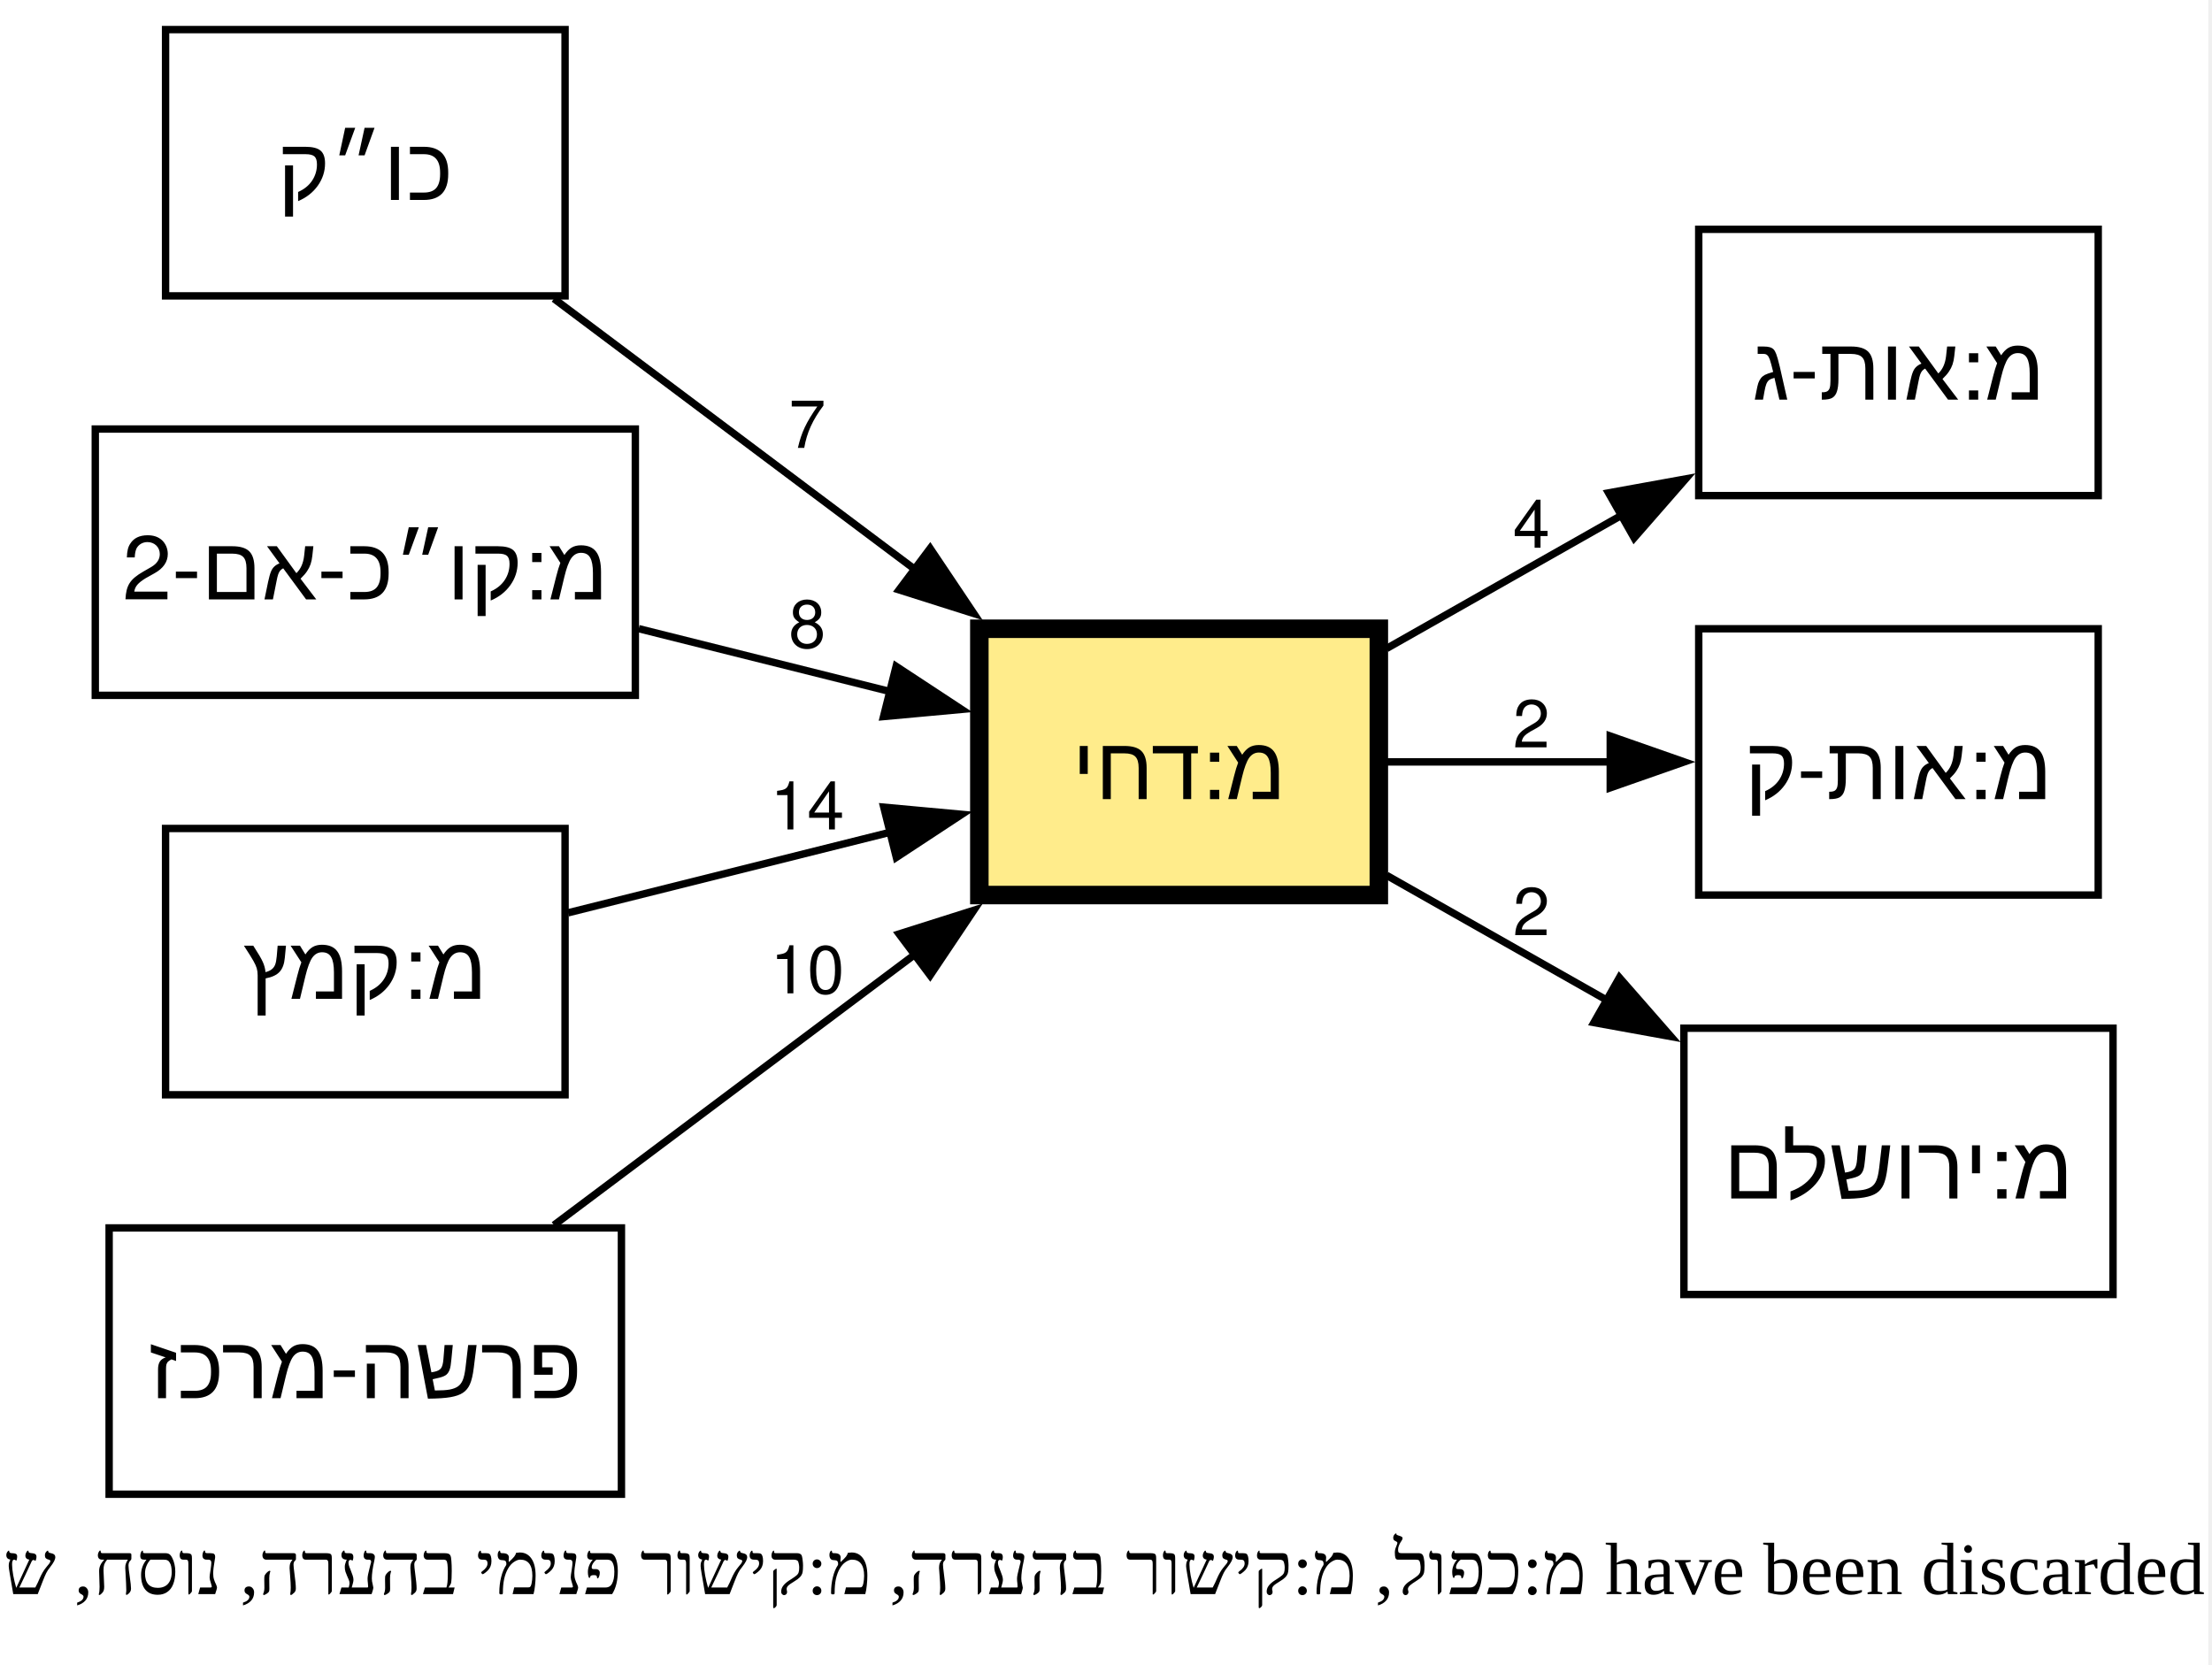
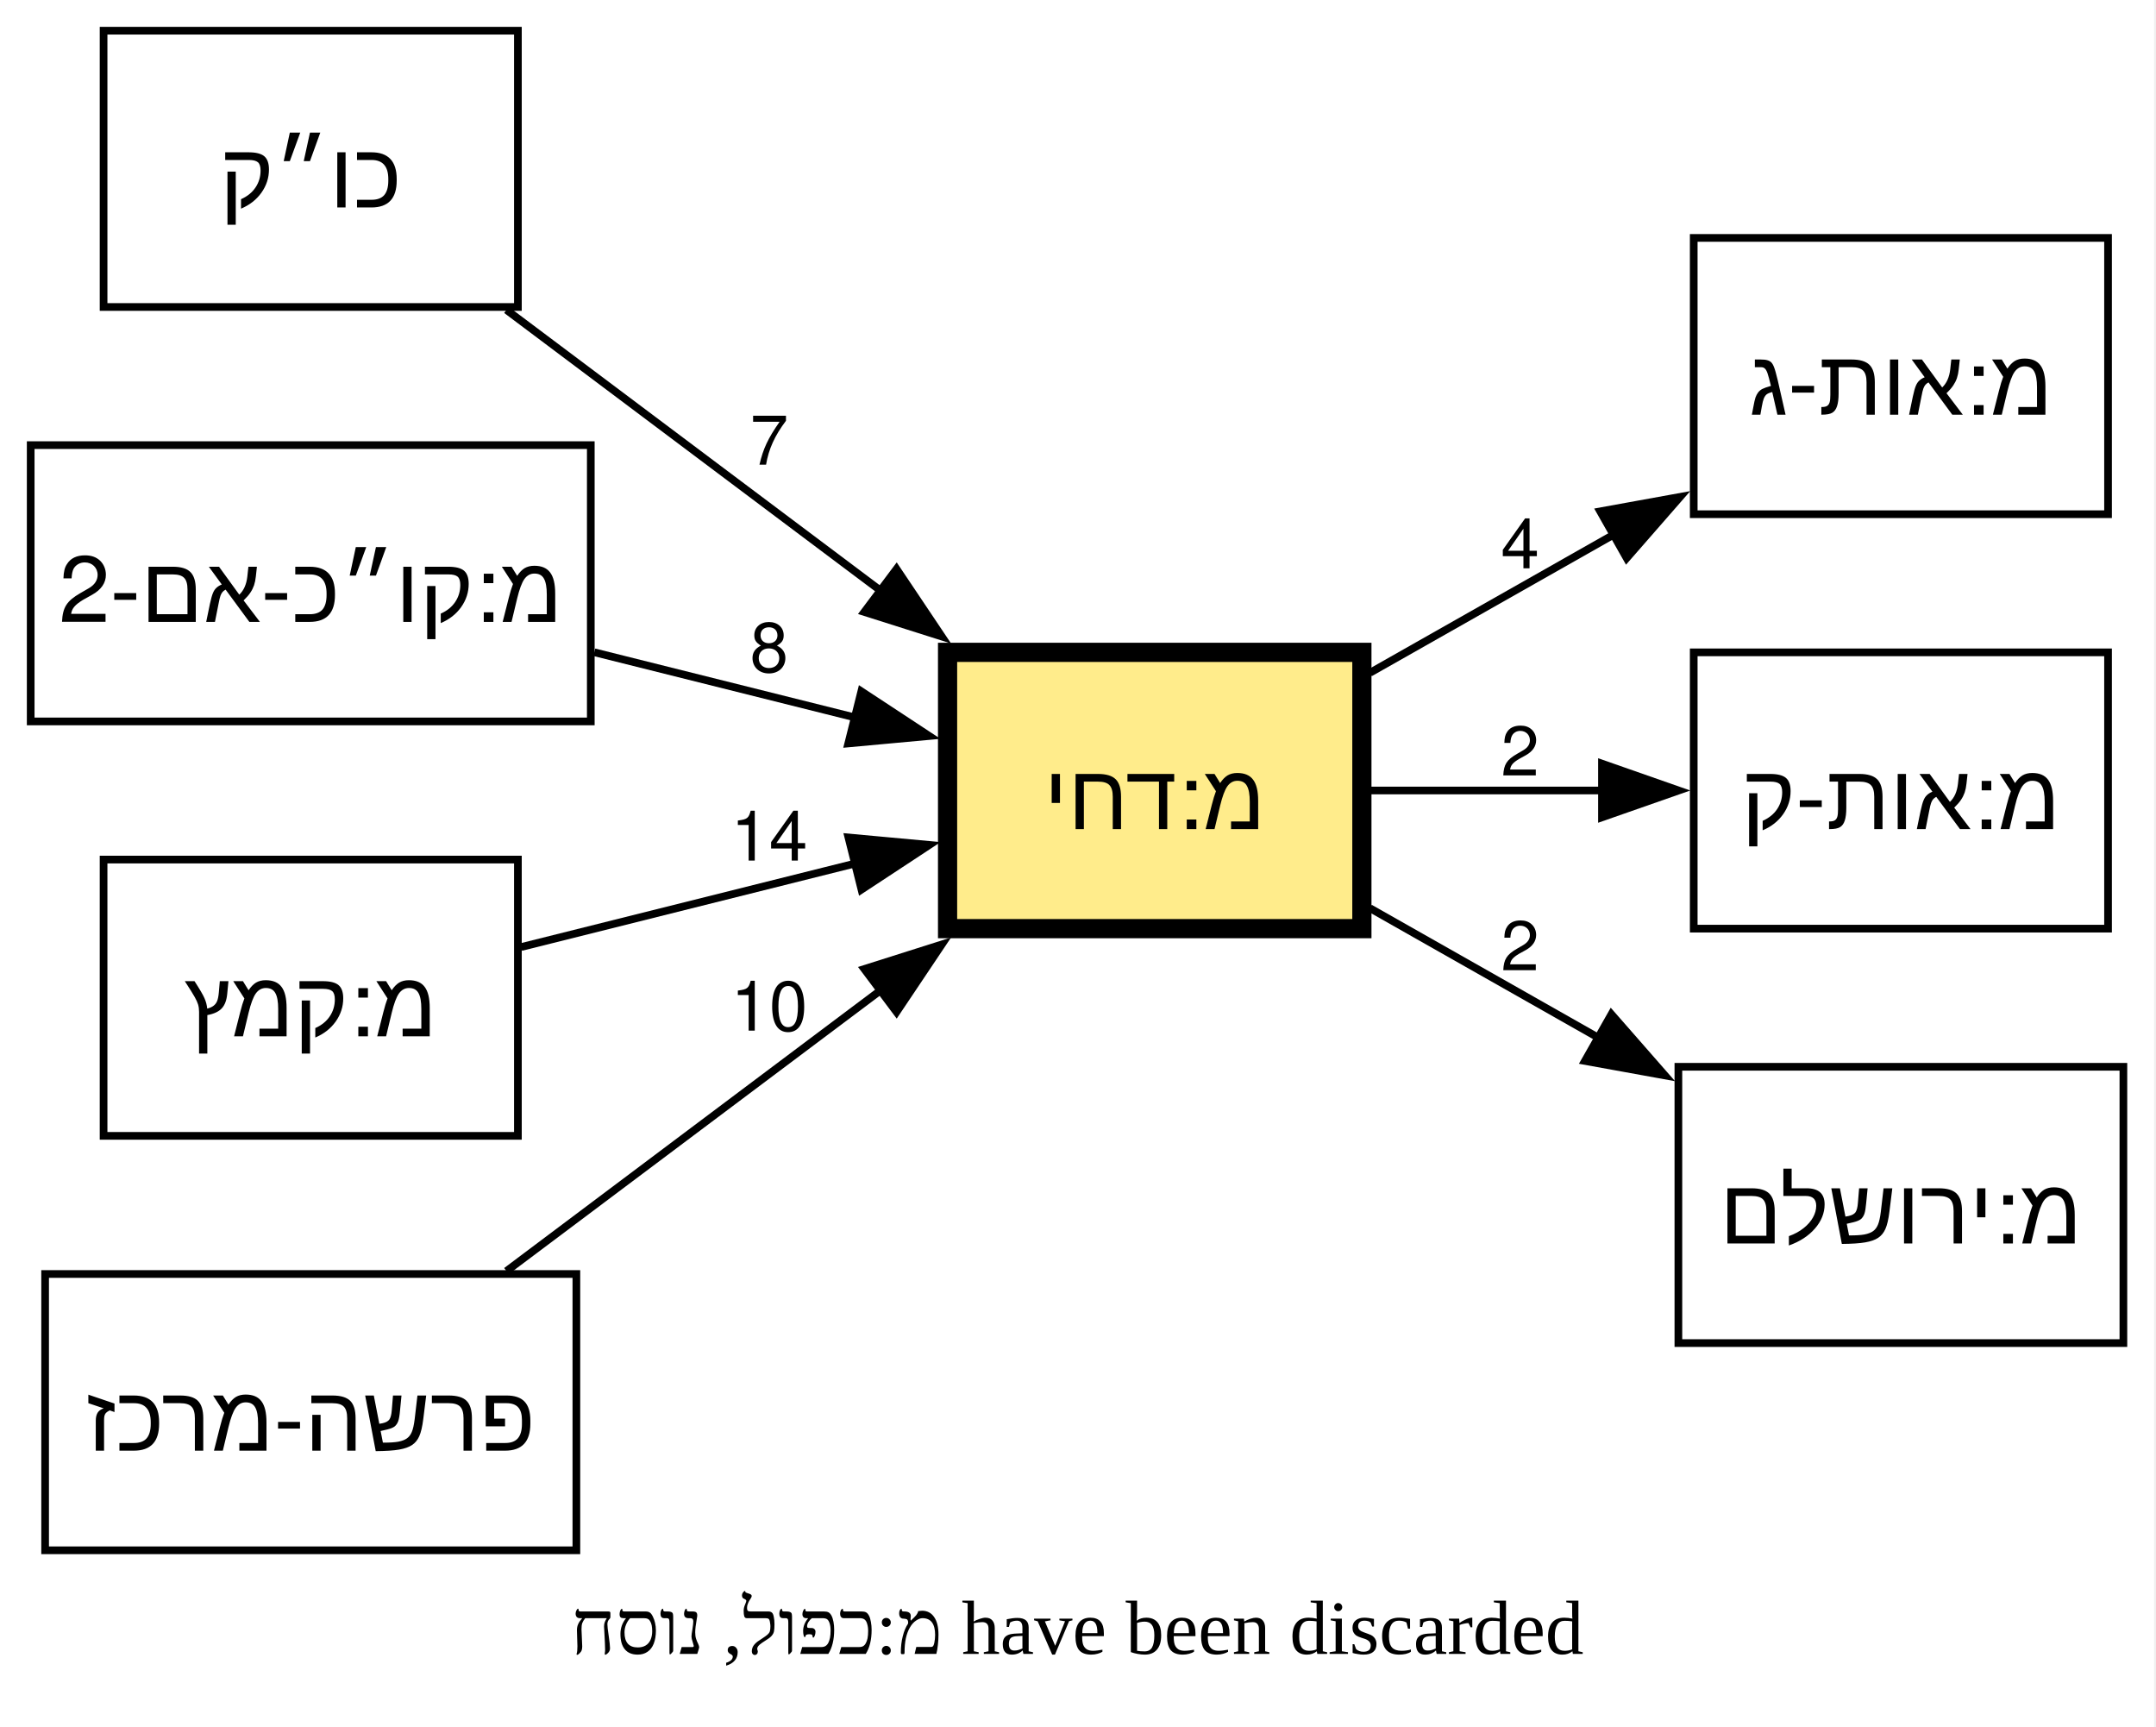
- <svg xmlns="http://www.w3.org/2000/svg" width="299pt" height="225pt" viewBox="0.00 0.00 299.00 225.00">
+ <svg xmlns="http://www.w3.org/2000/svg" width="281pt" height="225pt" viewBox="0.00 0.00 281.00 225.00">
  <g id="graph0" class="graph" transform="scale(1 1) rotate(0) translate(4 221.25)">
-     <polygon fill="white" stroke="none" points="-4,4 -4,-221.25 294.5,-221.25 294.5,4 -4,4" />
-     <text xml:space="preserve" text-anchor="middle" x="145.25" y="-5.75" font-family="Times New Roman,serif" font-size="10.00">מ:כפול, מ:קישור בהערה, מ:קישור פנימי בהערה, נוסח, ש have been discarded</text>
+     <polygon fill="white" stroke="none" points="-4,4 -4,-221.25 276.75,-221.25 276.75,4 -4,4" />
+     <text xml:space="preserve" text-anchor="middle" x="136.38" y="-5.75" font-family="Times New Roman,serif" font-size="10.00">מ:כפול, נוסח have been discarded</text>
    <g id="node1" class="node">
-       <polygon fill="#ffec8b" stroke="black" stroke-width="2.5" points="182.38,-136.25 128.38,-136.25 128.38,-100.25 182.38,-100.25 182.38,-136.25" />
-       <text xml:space="preserve" text-anchor="middle" x="155.38" y="-113.22" font-family="SBL Hebrew,Helvetica" font-size="12.00">מ:דחי</text>
+       <polygon fill="#ffec8b" stroke="black" stroke-width="2.5" points="173.5,-136.25 119.5,-136.25 119.5,-100.25 173.5,-100.25 173.5,-136.25" />
+       <text xml:space="preserve" text-anchor="middle" x="146.5" y="-113.22" font-family="SBL Hebrew,Helvetica" font-size="12.00">מ:דחי</text>
    </g>
    <g id="node3" class="node">
-       <polygon fill="none" stroke="black" points="279.62,-190.25 225.62,-190.25 225.62,-154.25 279.62,-154.25 279.62,-190.25" />
-       <text xml:space="preserve" text-anchor="middle" x="252.62" y="-167.22" font-family="SBL Hebrew,Helvetica" font-size="12.00">מ:אות-ג</text>
+       <polygon fill="none" stroke="black" points="270.75,-190.25 216.75,-190.25 216.75,-154.25 270.75,-154.25 270.75,-190.25" />
+       <text xml:space="preserve" text-anchor="middle" x="243.75" y="-167.22" font-family="SBL Hebrew,Helvetica" font-size="12.00">מ:אות-ג</text>
    </g>
    <g id="edge2" class="edge">
-       <path fill="none" stroke="black" d="M183.42,-133.58C193.33,-139.2 204.73,-145.66 215.33,-151.67" />
-       <polygon fill="black" stroke="black" points="213.43,-154.62 223.86,-156.51 216.89,-148.53 213.43,-154.62" />
-       <text xml:space="preserve" text-anchor="middle" x="203" y="-147.2" font-family="Helvetica,sans-Serif" font-size="9.00">4</text>
+       <path fill="none" stroke="black" d="M174.54,-133.58C184.46,-139.2 195.86,-145.66 206.46,-151.67" />
+       <polygon fill="black" stroke="black" points="204.56,-154.62 214.98,-156.51 208.01,-148.53 204.56,-154.62" />
+       <text xml:space="preserve" text-anchor="middle" x="194.12" y="-147.2" font-family="Helvetica,sans-Serif" font-size="9.00">4</text>
    </g>
    <g id="node4" class="node">
-       <polygon fill="none" stroke="black" points="279.62,-136.25 225.62,-136.25 225.62,-100.25 279.62,-100.25 279.62,-136.25" />
-       <text xml:space="preserve" text-anchor="middle" x="252.62" y="-113.22" font-family="SBL Hebrew,Helvetica" font-size="12.00">מ:אות-ק</text>
+       <polygon fill="none" stroke="black" points="270.75,-136.25 216.75,-136.25 216.75,-100.25 270.75,-100.25 270.75,-136.25" />
+       <text xml:space="preserve" text-anchor="middle" x="243.75" y="-113.22" font-family="SBL Hebrew,Helvetica" font-size="12.00">מ:אות-ק</text>
    </g>
    <g id="edge3" class="edge">
-       <path fill="none" stroke="black" d="M183.42,-118.25C192.82,-118.25 203.56,-118.25 213.68,-118.25" />
-       <polygon fill="black" stroke="black" points="213.66,-121.75 223.66,-118.25 213.66,-114.75 213.66,-121.75" />
-       <text xml:space="preserve" text-anchor="middle" x="203" y="-120.2" font-family="Helvetica,sans-Serif" font-size="9.00">2</text>
+       <path fill="none" stroke="black" d="M174.54,-118.25C183.95,-118.25 194.68,-118.25 204.81,-118.25" />
+       <polygon fill="black" stroke="black" points="204.79,-121.75 214.79,-118.25 204.79,-114.75 204.79,-121.75" />
+       <text xml:space="preserve" text-anchor="middle" x="194.12" y="-120.2" font-family="Helvetica,sans-Serif" font-size="9.00">2</text>
    </g>
    <g id="node5" class="node">
-       <polygon fill="none" stroke="black" points="281.62,-82.25 223.62,-82.25 223.62,-46.25 281.62,-46.25 281.62,-82.25" />
-       <text xml:space="preserve" text-anchor="middle" x="252.62" y="-59.23" font-family="SBL Hebrew,Helvetica" font-size="12.00">מ:ירושלם</text>
+       <polygon fill="none" stroke="black" points="272.75,-82.25 214.75,-82.25 214.75,-46.25 272.75,-46.25 272.75,-82.25" />
+       <text xml:space="preserve" text-anchor="middle" x="243.75" y="-59.23" font-family="SBL Hebrew,Helvetica" font-size="12.00">מ:ירושלם</text>
    </g>
    <g id="edge4" class="edge">
-       <path fill="none" stroke="black" d="M183.42,-102.92C192.74,-97.63 203.36,-91.61 213.41,-85.92" />
-       <polygon fill="black" stroke="black" points="214.9,-89.09 221.87,-81.12 211.45,-83.01 214.9,-89.09" />
-       <text xml:space="preserve" text-anchor="middle" x="203" y="-94.82" font-family="Helvetica,sans-Serif" font-size="9.00">2</text>
+       <path fill="none" stroke="black" d="M174.54,-102.92C183.86,-97.63 194.49,-91.61 204.53,-85.92" />
+       <polygon fill="black" stroke="black" points="206.02,-89.09 213,-81.12 202.57,-83.01 206.02,-89.09" />
+       <text xml:space="preserve" text-anchor="middle" x="194.12" y="-94.82" font-family="Helvetica,sans-Serif" font-size="9.00">2</text>
    </g>
    <g id="node2" class="node">
-       <polygon fill="none" stroke="black" points="72.38,-217.25 18.38,-217.25 18.38,-181.25 72.38,-181.25 72.38,-217.25" />
-       <text xml:space="preserve" text-anchor="middle" x="45.38" y="-194.22" font-family="SBL Hebrew,Helvetica" font-size="12.00">כו״ק</text>
+       <polygon fill="none" stroke="black" points="63.5,-217.25 9.5,-217.25 9.5,-181.25 63.5,-181.25 63.5,-217.25" />
+       <text xml:space="preserve" text-anchor="middle" x="36.5" y="-194.22" font-family="SBL Hebrew,Helvetica" font-size="12.00">כו״ק</text>
    </g>
    <g id="edge1" class="edge">
-       <path fill="none" stroke="black" d="M70.88,-180.87C85.34,-170.02 103.88,-156.12 119.81,-144.17" />
-       <polygon fill="black" stroke="black" points="121.73,-147.11 127.63,-138.31 117.53,-141.51 121.73,-147.11" />
-       <text xml:space="preserve" text-anchor="middle" x="105.12" y="-160.7" font-family="Helvetica,sans-Serif" font-size="9.00">7</text>
+       <path fill="none" stroke="black" d="M62.01,-180.87C76.47,-170.02 95,-156.12 110.93,-144.17" />
+       <polygon fill="black" stroke="black" points="112.85,-147.11 118.75,-138.31 108.65,-141.51 112.85,-147.11" />
+       <text xml:space="preserve" text-anchor="middle" x="96.25" y="-160.7" font-family="Helvetica,sans-Serif" font-size="9.00">7</text>
    </g>
    <g id="node6" class="node">
-       <polygon fill="none" stroke="black" points="81.88,-163.25 8.88,-163.25 8.88,-127.25 81.88,-127.25 81.88,-163.25" />
-       <text xml:space="preserve" text-anchor="middle" x="45.38" y="-140.22" font-family="SBL Hebrew,Helvetica" font-size="12.00">מ:קו״כ-אם-2</text>
+       <polygon fill="none" stroke="black" points="73,-163.25 0,-163.25 0,-127.25 73,-127.25 73,-163.25" />
+       <text xml:space="preserve" text-anchor="middle" x="36.5" y="-140.22" font-family="SBL Hebrew,Helvetica" font-size="12.00">מ:קו״כ-אם-2</text>
    </g>
    <g id="edge5" class="edge">
-       <path fill="none" stroke="black" d="M82.34,-136.26C93.27,-133.53 105.31,-130.52 116.37,-127.75" />
-       <polygon fill="black" stroke="black" points="117.13,-131.17 125.98,-125.35 115.43,-124.38 117.13,-131.17" />
-       <text xml:space="preserve" text-anchor="middle" x="105.12" y="-133.7" font-family="Helvetica,sans-Serif" font-size="9.00">8</text>
+       <path fill="none" stroke="black" d="M73.46,-136.26C84.39,-133.53 96.44,-130.52 107.5,-127.75" />
+       <polygon fill="black" stroke="black" points="108.26,-131.17 117.11,-125.35 106.56,-124.38 108.26,-131.17" />
+       <text xml:space="preserve" text-anchor="middle" x="96.25" y="-133.7" font-family="Helvetica,sans-Serif" font-size="9.00">8</text>
    </g>
    <g id="node7" class="node">
-       <polygon fill="none" stroke="black" points="72.38,-109.25 18.38,-109.25 18.38,-73.25 72.38,-73.25 72.38,-109.25" />
-       <text xml:space="preserve" text-anchor="middle" x="45.38" y="-86.22" font-family="SBL Hebrew,Helvetica" font-size="12.00">מ:קמץ</text>
+       <polygon fill="none" stroke="black" points="63.5,-109.25 9.5,-109.25 9.5,-73.25 63.5,-73.25 63.5,-109.25" />
+       <text xml:space="preserve" text-anchor="middle" x="36.5" y="-86.22" font-family="SBL Hebrew,Helvetica" font-size="12.00">מ:קמץ</text>
    </g>
    <g id="edge6" class="edge">
-       <path fill="none" stroke="black" d="M72.79,-97.85C85.9,-101.13 101.97,-105.15 116.37,-108.75" />
-       <polygon fill="black" stroke="black" points="115.46,-112.13 126.01,-111.16 117.16,-105.34 115.46,-112.13" />
-       <text xml:space="preserve" text-anchor="middle" x="105.12" y="-109.12" font-family="Helvetica,sans-Serif" font-size="9.00">14</text>
+       <path fill="none" stroke="black" d="M63.92,-97.85C77.03,-101.13 93.1,-105.15 107.5,-108.75" />
+       <polygon fill="black" stroke="black" points="106.58,-112.13 117.13,-111.16 108.28,-105.34 106.58,-112.13" />
+       <text xml:space="preserve" text-anchor="middle" x="96.25" y="-109.12" font-family="Helvetica,sans-Serif" font-size="9.00">14</text>
    </g>
    <g id="node8" class="node">
-       <polygon fill="none" stroke="black" points="80,-55.25 10.75,-55.25 10.75,-19.25 80,-19.25 80,-55.25" />
-       <text xml:space="preserve" text-anchor="middle" x="45.38" y="-32.23" font-family="SBL Hebrew,Helvetica" font-size="12.00">פרשה-מרכז</text>
+       <polygon fill="none" stroke="black" points="71.12,-55.25 1.88,-55.25 1.88,-19.25 71.12,-19.25 71.12,-55.25" />
+       <text xml:space="preserve" text-anchor="middle" x="36.5" y="-32.23" font-family="SBL Hebrew,Helvetica" font-size="12.00">פרשה-מרכז</text>
    </g>
    <g id="edge7" class="edge">
-       <path fill="none" stroke="black" d="M70.88,-55.63C85.34,-66.48 103.88,-80.38 119.81,-92.33" />
-       <polygon fill="black" stroke="black" points="117.53,-94.99 127.63,-98.19 121.73,-89.39 117.53,-94.99" />
-       <text xml:space="preserve" text-anchor="middle" x="105.12" y="-86.96" font-family="Helvetica,sans-Serif" font-size="9.00">10</text>
+       <path fill="none" stroke="black" d="M62.01,-55.63C76.47,-66.48 95,-80.38 110.93,-92.33" />
+       <polygon fill="black" stroke="black" points="108.65,-94.99 118.75,-98.19 112.85,-89.39 108.65,-94.99" />
+       <text xml:space="preserve" text-anchor="middle" x="96.25" y="-86.96" font-family="Helvetica,sans-Serif" font-size="9.00">10</text>
    </g>
  </g>
</svg>
